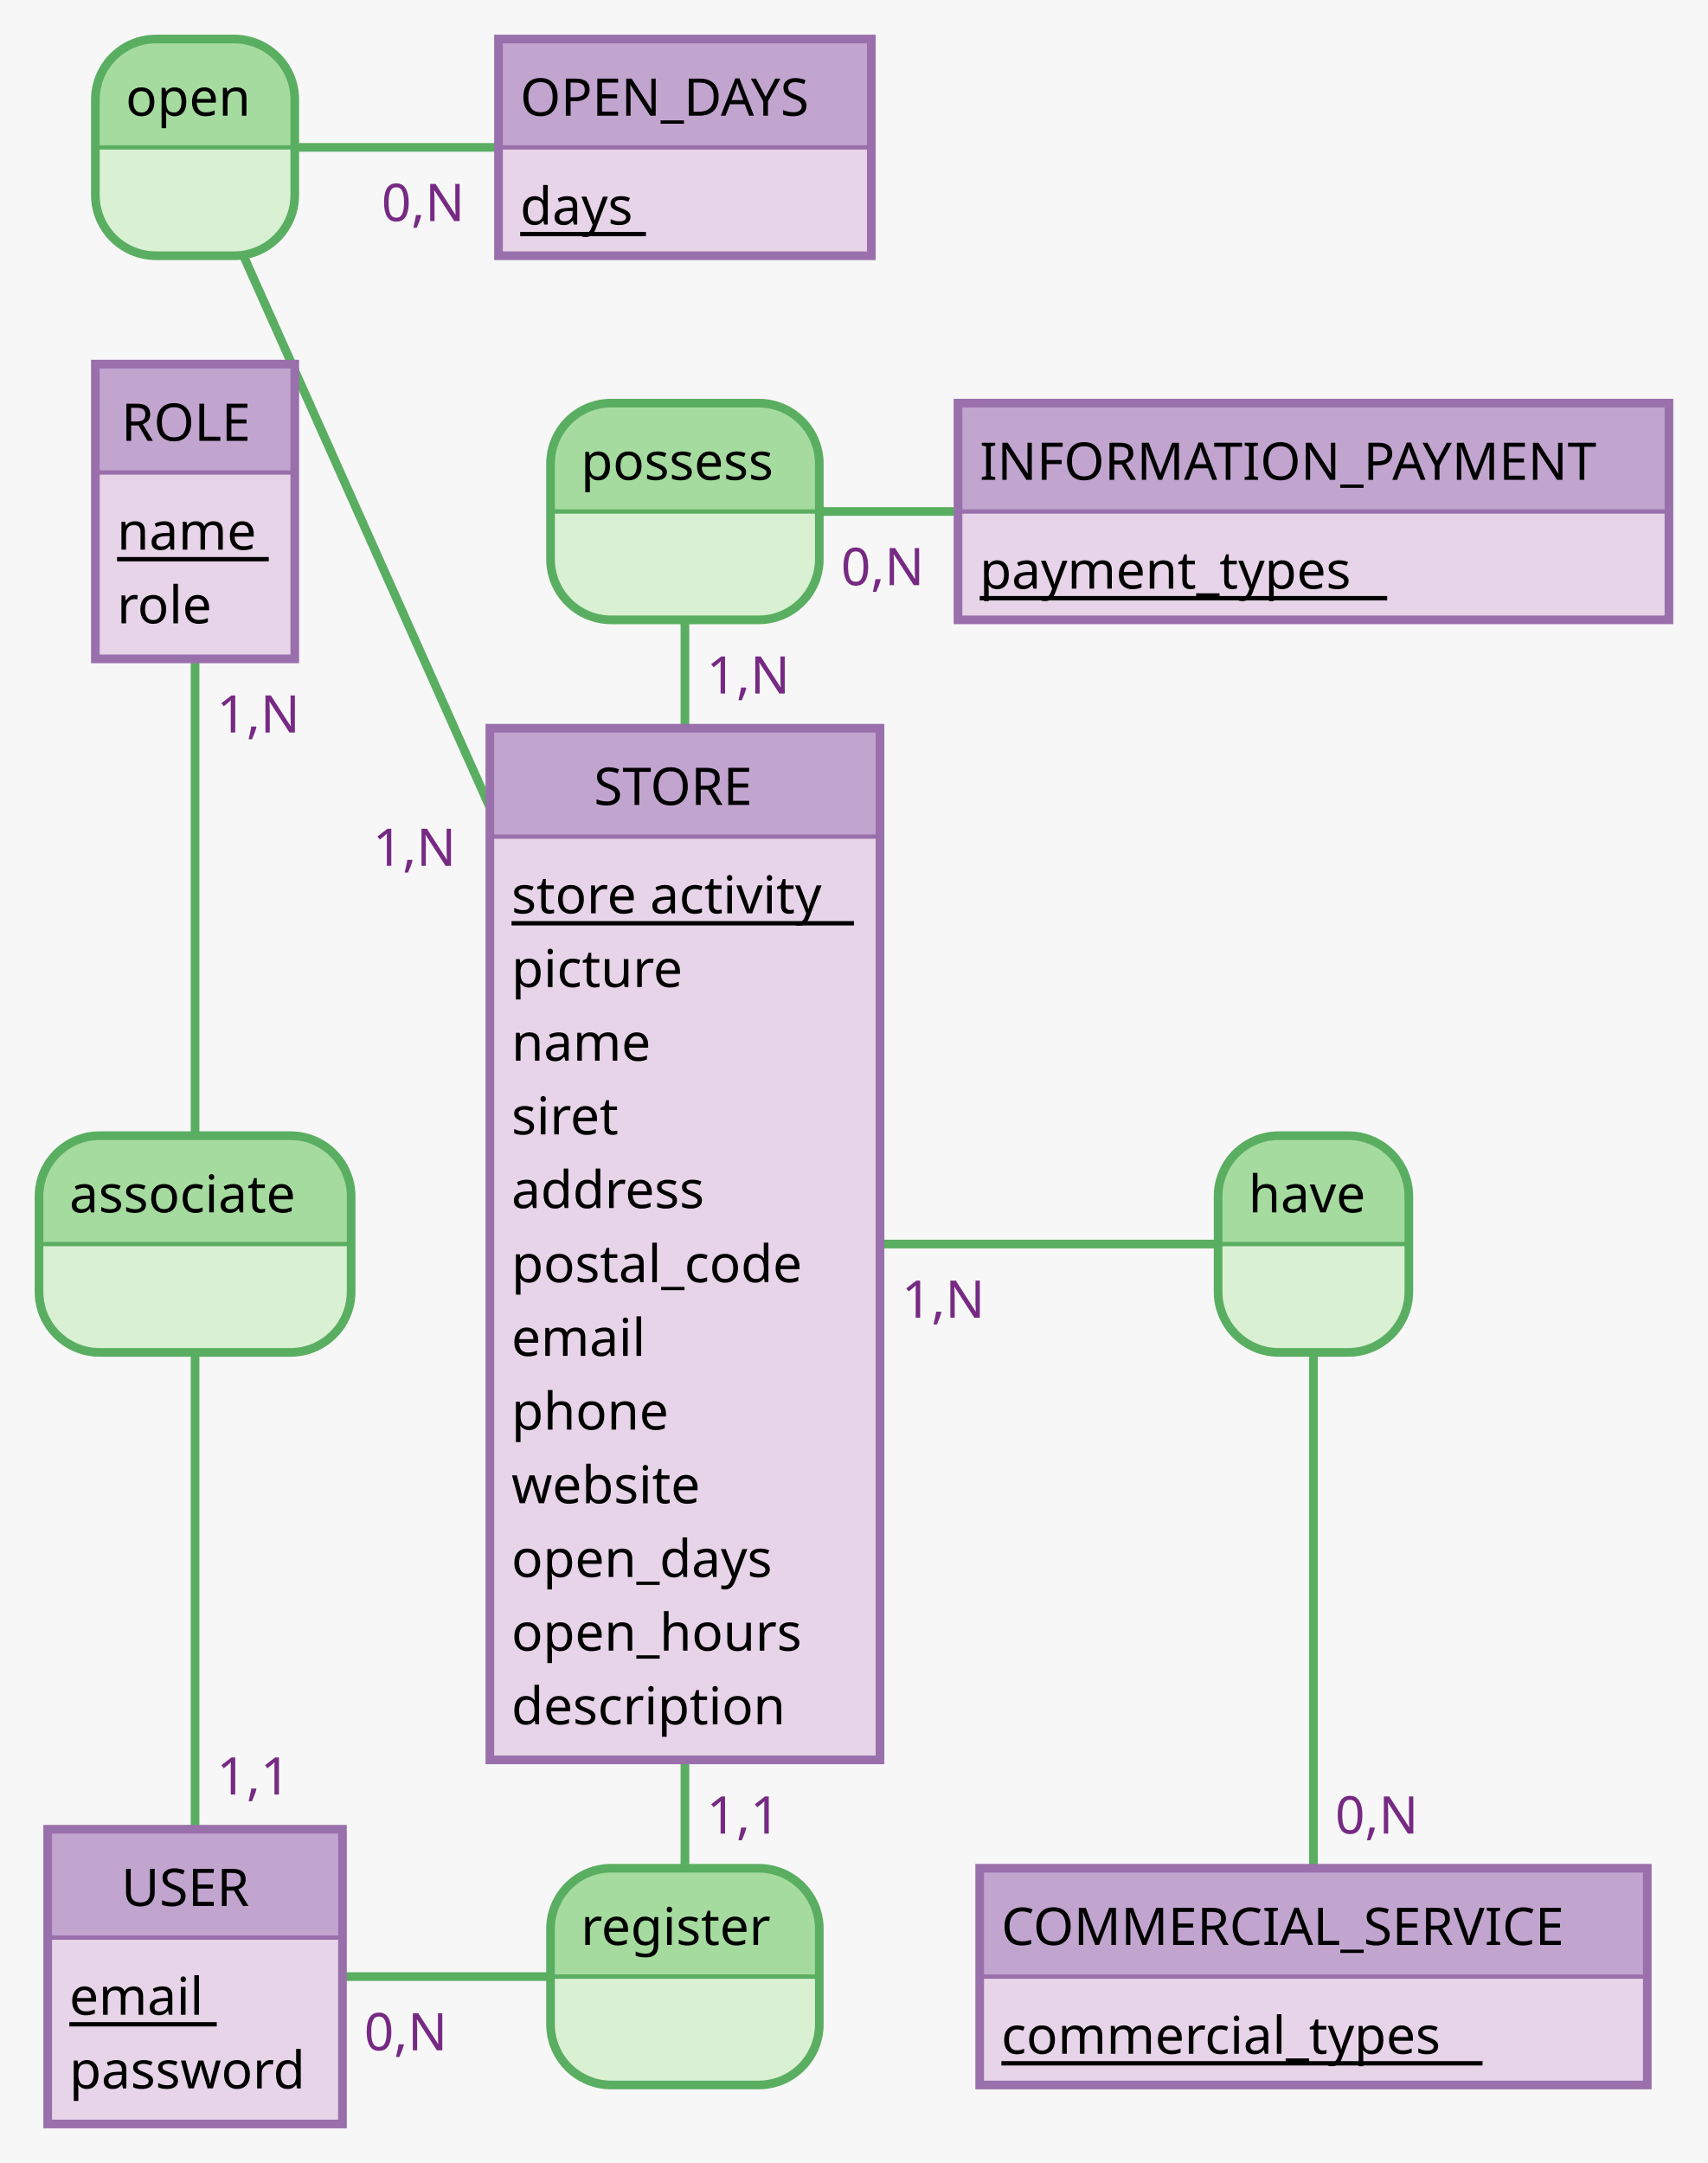
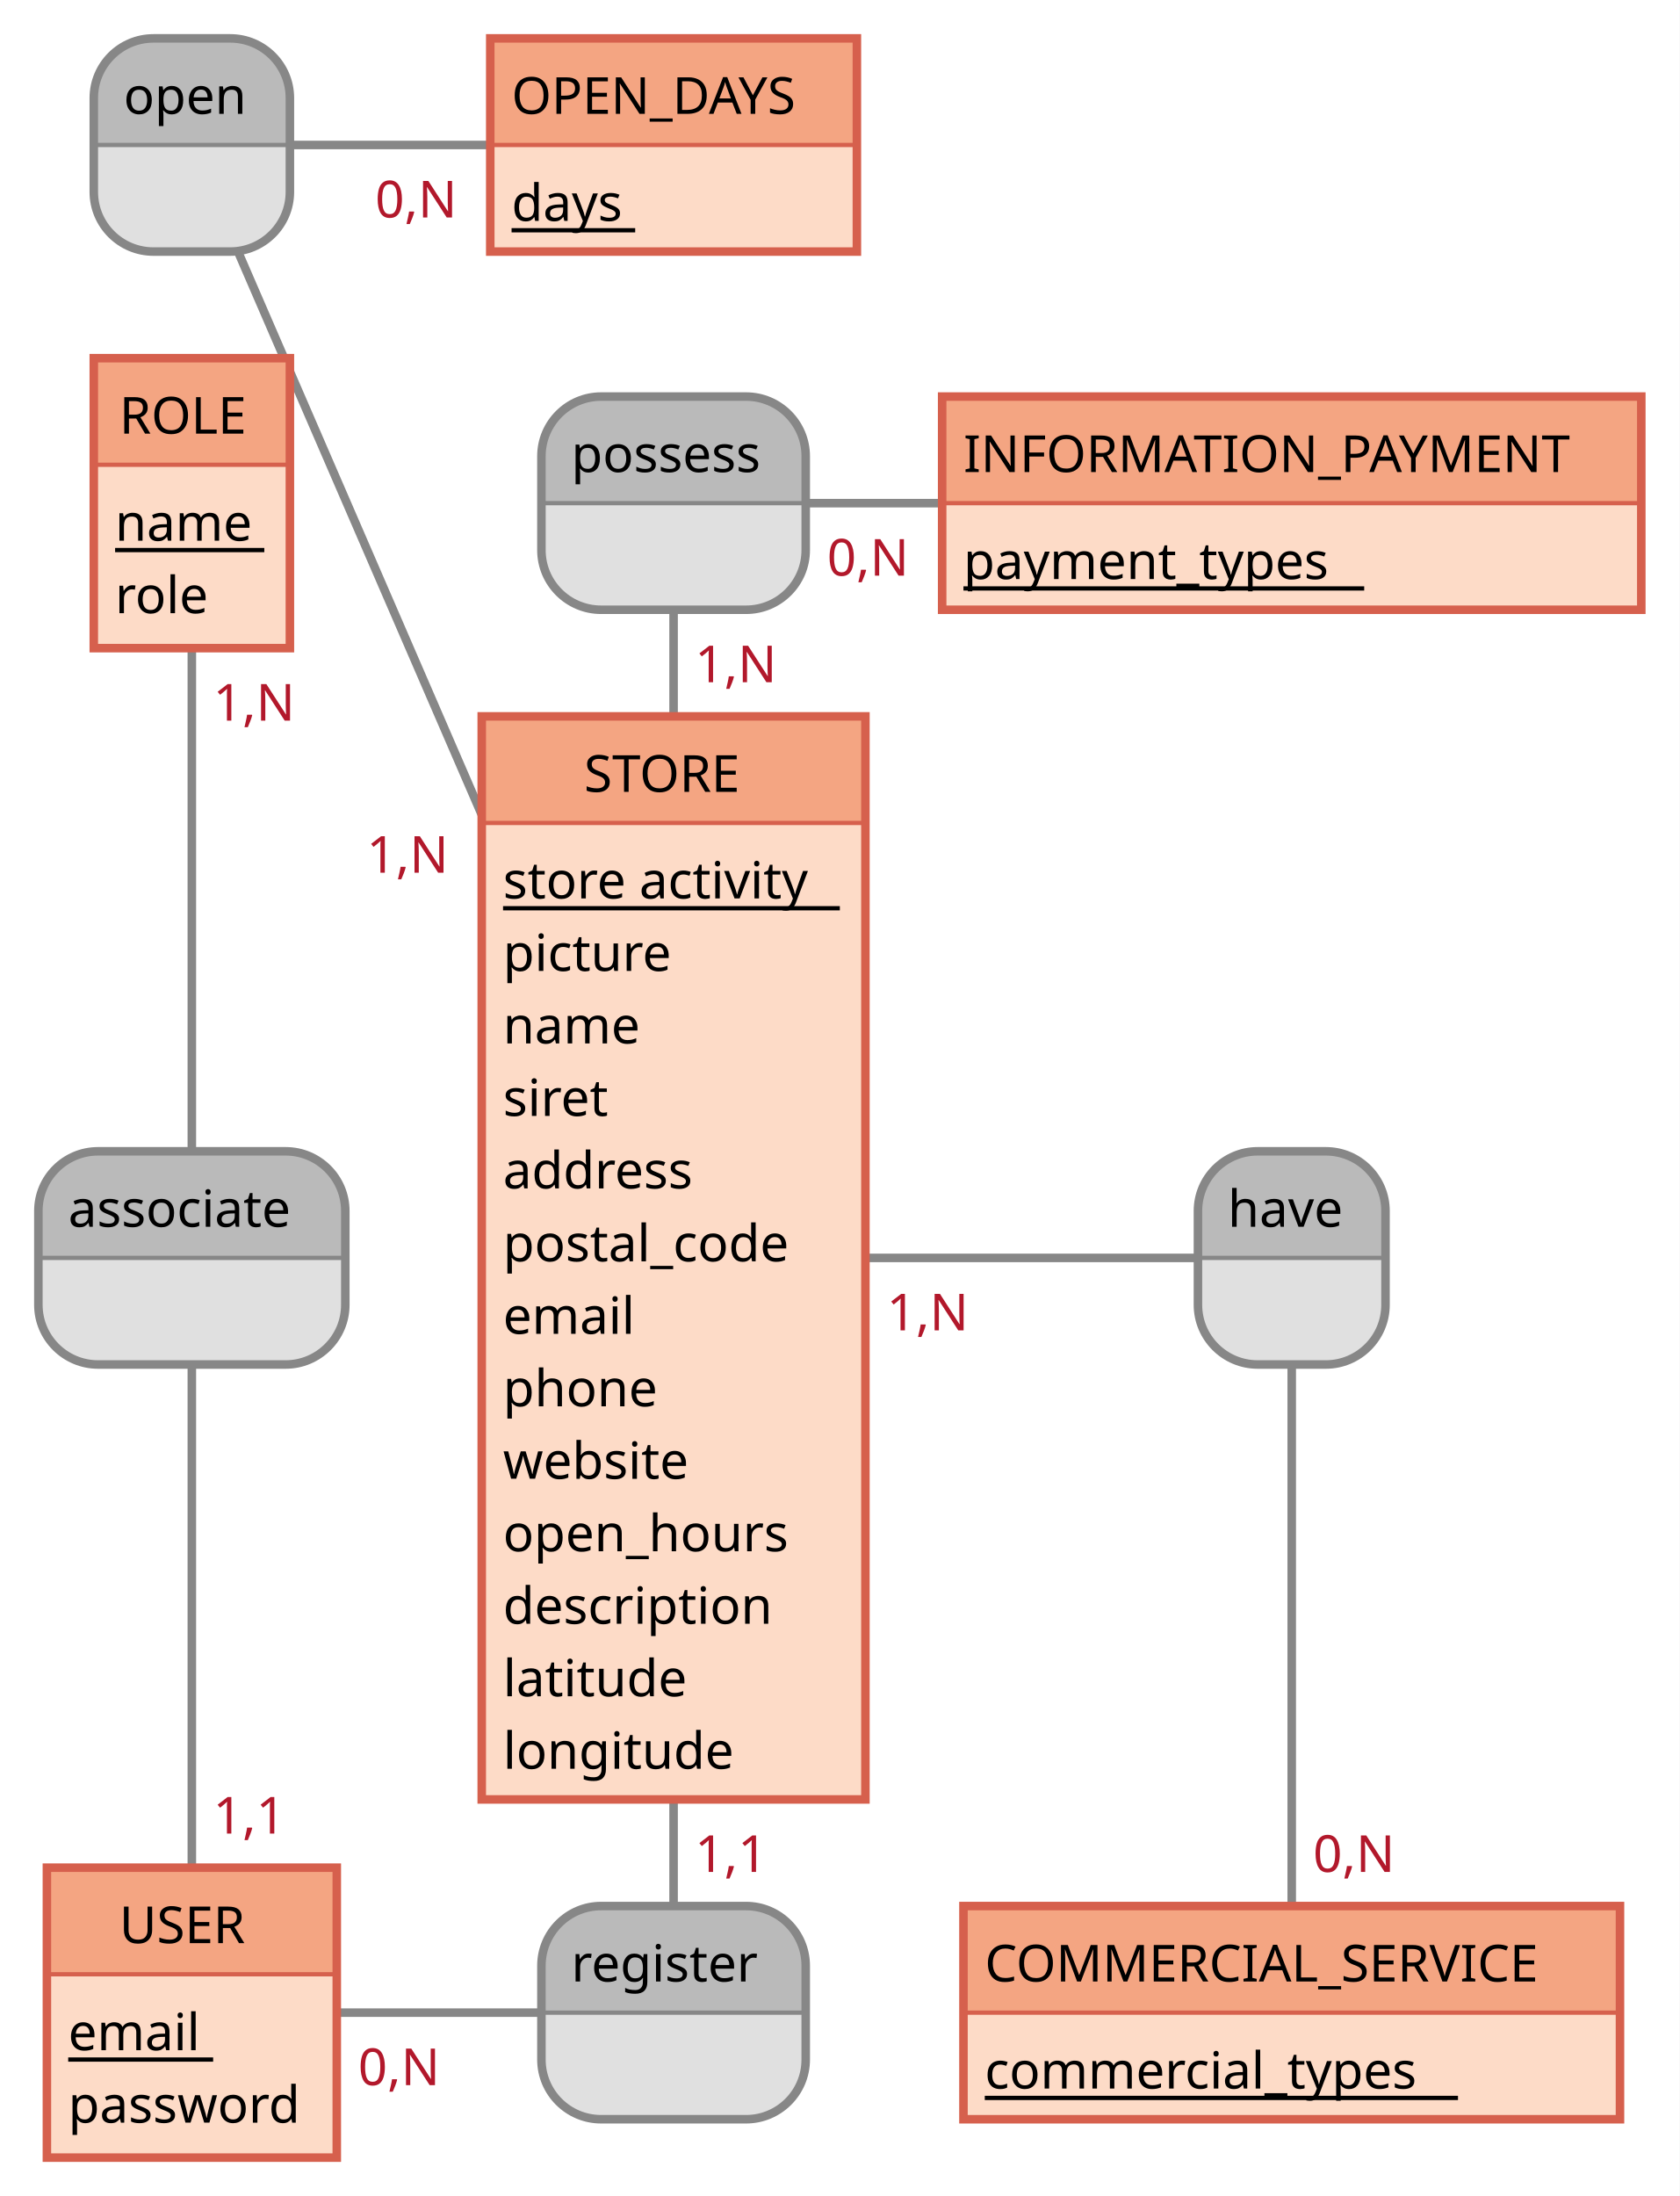
- <svg xmlns="http://www.w3.org/2000/svg" width="394" height="499" view_box="0 0 394 499">\n\n<rect id="frame" x="0" y="0" width="394" height="499" fill="#f7f7f7" stroke="none" stroke-width="0" />
-   <line x1="45" y1="456" x2="158" y2="456" stroke="#5aae61" stroke-width="2" />
-   <text x="84" y="473.0" fill="#762a83" font-family="Verdana" font-size="12">0,N</text>
-   <line x1="158" y1="287" x2="158" y2="456" stroke="#5aae61" stroke-width="2" />
-   <text x="163.0" y="423" fill="#762a83" font-family="Verdana" font-size="12">1,1</text>
+ <svg xmlns="http://www.w3.org/2000/svg" width="394" height="515" view_box="0 0 394 515">\n\n<rect id="frame" x="0" y="0" width="394" height="515" fill="#ffffff" stroke="none" stroke-width="0" />
+   <line x1="45" y1="472" x2="158" y2="472" stroke="#878787" stroke-width="2" />
+   <text x="84" y="489.0" fill="#b2182b" font-family="Verdana" font-size="12">0,N</text>
+   <line x1="158" y1="295" x2="158" y2="472" stroke="#878787" stroke-width="2" />
+   <text x="163.0" y="439" fill="#b2182b" font-family="Verdana" font-size="12">1,1</text>
  <g id="association-register">
-     <path d="M 175 431 a 14 14 90 0 1 14 14 V 456 h -62 V 445 a 14 14 90 0 1 14 -14" fill="#a6dba0" stroke="#a6dba0" stroke-width="0" />
-     <path d="M 189 456.0 v 11 a 14 14 90 0 1 -14 14 H 141 a 14 14 90 0 1 -14 -14 V 456.0 H 62" fill="#d9f0d3" stroke="#d9f0d3" stroke-width="0" />
-     <rect x="127" y="431" width="62" height="50" fill="none" rx="14" stroke="#5aae61" stroke-width="2" />
-     <line x1="127" y1="456" x2="189" y2="456" stroke="#5aae61" stroke-width="1" />
-     <text x="134" y="448.7" fill="#000000" font-family="Verdana" font-size="12">register</text>
+     <path d="M 175 447 a 14 14 90 0 1 14 14 V 472 h -62 V 461 a 14 14 90 0 1 14 -14" fill="#bababa" stroke="#bababa" stroke-width="0" />
+     <path d="M 189 472.0 v 11 a 14 14 90 0 1 -14 14 H 141 a 14 14 90 0 1 -14 -14 V 472.0 H 62" fill="#e0e0e0" stroke="#e0e0e0" stroke-width="0" />
+     <rect x="127" y="447" width="62" height="50" fill="none" rx="14" stroke="#878787" stroke-width="2" />
+     <line x1="127" y1="472" x2="189" y2="472" stroke="#878787" stroke-width="1" />
+     <text x="134" y="464.7" fill="#000000" font-family="Verdana" font-size="12">register</text>
  </g>
-   <line x1="45" y1="118" x2="45" y2="287" stroke="#5aae61" stroke-width="2" />
-   <text x="50.0" y="169" fill="#762a83" font-family="Verdana" font-size="12">1,N</text>
-   <line x1="45" y1="456" x2="45" y2="287" stroke="#5aae61" stroke-width="2" />
-   <text x="50.0" y="414" fill="#762a83" font-family="Verdana" font-size="12">1,1</text>
+   <line x1="45" y1="118" x2="45" y2="295" stroke="#878787" stroke-width="2" />
+   <text x="50.0" y="169" fill="#b2182b" font-family="Verdana" font-size="12">1,N</text>
+   <line x1="45" y1="472" x2="45" y2="295" stroke="#878787" stroke-width="2" />
+   <text x="50.0" y="430" fill="#b2182b" font-family="Verdana" font-size="12">1,1</text>
  <g id="association-associate">
-     <path d="M 67 262 a 14 14 90 0 1 14 14 V 287 h -72 V 276 a 14 14 90 0 1 14 -14" fill="#a6dba0" stroke="#a6dba0" stroke-width="0" />
-     <path d="M 81 287.0 v 11 a 14 14 90 0 1 -14 14 H 23 a 14 14 90 0 1 -14 -14 V 287.0 H 72" fill="#d9f0d3" stroke="#d9f0d3" stroke-width="0" />
-     <rect x="9" y="262" width="72" height="50" fill="none" rx="14" stroke="#5aae61" stroke-width="2" />
-     <line x1="9" y1="287" x2="81" y2="287" stroke="#5aae61" stroke-width="1" />
-     <text x="16" y="279.7" fill="#000000" font-family="Verdana" font-size="12">associate</text>
+     <path d="M 67 270 a 14 14 90 0 1 14 14 V 295 h -72 V 284 a 14 14 90 0 1 14 -14" fill="#bababa" stroke="#bababa" stroke-width="0" />
+     <path d="M 81 295.0 v 11 a 14 14 90 0 1 -14 14 H 23 a 14 14 90 0 1 -14 -14 V 295.0 H 72" fill="#e0e0e0" stroke="#e0e0e0" stroke-width="0" />
+     <rect x="9" y="270" width="72" height="50" fill="none" rx="14" stroke="#878787" stroke-width="2" />
+     <line x1="9" y1="295" x2="81" y2="295" stroke="#878787" stroke-width="1" />
+     <text x="16" y="287.7" fill="#000000" font-family="Verdana" font-size="12">associate</text>
  </g>
-   <line x1="158" y1="287" x2="45" y2="34" stroke="#5aae61" stroke-width="2" />
-   <text x="86" y="199.749" fill="#762a83" font-family="Verdana" font-size="12">1,N</text>
-   <line x1="158" y1="34" x2="45" y2="34" stroke="#5aae61" stroke-width="2" />
-   <text x="88" y="51.0" fill="#762a83" font-family="Verdana" font-size="12">0,N</text>
+   <line x1="158" y1="295" x2="45" y2="34" stroke="#878787" stroke-width="2" />
+   <text x="86" y="204.671" fill="#b2182b" font-family="Verdana" font-size="12">1,N</text>
+   <line x1="158" y1="34" x2="45" y2="34" stroke="#878787" stroke-width="2" />
+   <text x="88" y="51.0" fill="#b2182b" font-family="Verdana" font-size="12">0,N</text>
  <g id="association-open">
-     <path d="M 54 9 a 14 14 90 0 1 14 14 V 34 h -46 V 23 a 14 14 90 0 1 14 -14" fill="#a6dba0" stroke="#a6dba0" stroke-width="0" />
-     <path d="M 68 34.0 v 11 a 14 14 90 0 1 -14 14 H 36 a 14 14 90 0 1 -14 -14 V 34.0 H 46" fill="#d9f0d3" stroke="#d9f0d3" stroke-width="0" />
-     <rect x="22" y="9" width="46" height="50" fill="none" rx="14" stroke="#5aae61" stroke-width="2" />
-     <line x1="22" y1="34" x2="68" y2="34" stroke="#5aae61" stroke-width="1" />
+     <path d="M 54 9 a 14 14 90 0 1 14 14 V 34 h -46 V 23 a 14 14 90 0 1 14 -14" fill="#bababa" stroke="#bababa" stroke-width="0" />
+     <path d="M 68 34.0 v 11 a 14 14 90 0 1 -14 14 H 36 a 14 14 90 0 1 -14 -14 V 34.0 H 46" fill="#e0e0e0" stroke="#e0e0e0" stroke-width="0" />
+     <rect x="22" y="9" width="46" height="50" fill="none" rx="14" stroke="#878787" stroke-width="2" />
+     <line x1="22" y1="34" x2="68" y2="34" stroke="#878787" stroke-width="1" />
    <text x="29" y="26.7" fill="#000000" font-family="Verdana" font-size="12">open</text>
  </g>
-   <line x1="158" y1="287" x2="303" y2="287" stroke="#5aae61" stroke-width="2" />
-   <text x="208" y="304.0" fill="#762a83" font-family="Verdana" font-size="12">1,N</text>
-   <line x1="303" y1="456" x2="303" y2="287" stroke="#5aae61" stroke-width="2" />
-   <text x="308.0" y="423" fill="#762a83" font-family="Verdana" font-size="12">0,N</text>
+   <line x1="158" y1="295" x2="303" y2="295" stroke="#878787" stroke-width="2" />
+   <text x="208" y="312.0" fill="#b2182b" font-family="Verdana" font-size="12">1,N</text>
+   <line x1="303" y1="472" x2="303" y2="295" stroke="#878787" stroke-width="2" />
+   <text x="308.0" y="439" fill="#b2182b" font-family="Verdana" font-size="12">0,N</text>
  <g id="association-have">
-     <path d="M 311 262 a 14 14 90 0 1 14 14 V 287 h -44 V 276 a 14 14 90 0 1 14 -14" fill="#a6dba0" stroke="#a6dba0" stroke-width="0" />
-     <path d="M 325 287.0 v 11 a 14 14 90 0 1 -14 14 H 295 a 14 14 90 0 1 -14 -14 V 287.0 H 44" fill="#d9f0d3" stroke="#d9f0d3" stroke-width="0" />
-     <rect x="281" y="262" width="44" height="50" fill="none" rx="14" stroke="#5aae61" stroke-width="2" />
-     <line x1="281" y1="287" x2="325" y2="287" stroke="#5aae61" stroke-width="1" />
-     <text x="288" y="279.7" fill="#000000" font-family="Verdana" font-size="12">have</text>
+     <path d="M 311 270 a 14 14 90 0 1 14 14 V 295 h -44 V 284 a 14 14 90 0 1 14 -14" fill="#bababa" stroke="#bababa" stroke-width="0" />
+     <path d="M 325 295.0 v 11 a 14 14 90 0 1 -14 14 H 295 a 14 14 90 0 1 -14 -14 V 295.0 H 44" fill="#e0e0e0" stroke="#e0e0e0" stroke-width="0" />
+     <rect x="281" y="270" width="44" height="50" fill="none" rx="14" stroke="#878787" stroke-width="2" />
+     <line x1="281" y1="295" x2="325" y2="295" stroke="#878787" stroke-width="1" />
+     <text x="288" y="287.7" fill="#000000" font-family="Verdana" font-size="12">have</text>
  </g>
-   <line x1="303" y1="118" x2="158" y2="118" stroke="#5aae61" stroke-width="2" />
-   <text x="194" y="135.0" fill="#762a83" font-family="Verdana" font-size="12">0,N</text>
-   <line x1="158" y1="287" x2="158" y2="118" stroke="#5aae61" stroke-width="2" />
-   <text x="163.0" y="160" fill="#762a83" font-family="Verdana" font-size="12">1,N</text>
+   <line x1="303" y1="118" x2="158" y2="118" stroke="#878787" stroke-width="2" />
+   <text x="194" y="135.0" fill="#b2182b" font-family="Verdana" font-size="12">0,N</text>
+   <line x1="158" y1="295" x2="158" y2="118" stroke="#878787" stroke-width="2" />
+   <text x="163.0" y="160" fill="#b2182b" font-family="Verdana" font-size="12">1,N</text>
  <g id="association-possess">
-     <path d="M 175 93 a 14 14 90 0 1 14 14 V 118 h -62 V 107 a 14 14 90 0 1 14 -14" fill="#a6dba0" stroke="#a6dba0" stroke-width="0" />
-     <path d="M 189 118.0 v 11 a 14 14 90 0 1 -14 14 H 141 a 14 14 90 0 1 -14 -14 V 118.0 H 62" fill="#d9f0d3" stroke="#d9f0d3" stroke-width="0" />
-     <rect x="127" y="93" width="62" height="50" fill="none" rx="14" stroke="#5aae61" stroke-width="2" />
-     <line x1="127" y1="118" x2="189" y2="118" stroke="#5aae61" stroke-width="1" />
+     <path d="M 175 93 a 14 14 90 0 1 14 14 V 118 h -62 V 107 a 14 14 90 0 1 14 -14" fill="#bababa" stroke="#bababa" stroke-width="0" />
+     <path d="M 189 118.0 v 11 a 14 14 90 0 1 -14 14 H 141 a 14 14 90 0 1 -14 -14 V 118.0 H 62" fill="#e0e0e0" stroke="#e0e0e0" stroke-width="0" />
+     <rect x="127" y="93" width="62" height="50" fill="none" rx="14" stroke="#878787" stroke-width="2" />
+     <line x1="127" y1="118" x2="189" y2="118" stroke="#878787" stroke-width="1" />
    <text x="134" y="110.7" fill="#000000" font-family="Verdana" font-size="12">possess</text>
  </g>
  <g id="entity-OPEN_DAYS">
    <g id="frame-OPEN_DAYS">
-       <rect x="115" y="9" width="86" height="25" fill="#c2a5cf" stroke="#c2a5cf" stroke-width="0" />
-       <rect x="115" y="34.0" width="86" height="25" fill="#e7d4e8" stroke="#e7d4e8" stroke-width="0" />
-       <rect x="115" y="9" width="86" height="50" fill="none" stroke="#9970ab" stroke-width="2" />
-       <line x1="115" y1="34" x2="201" y2="34" stroke="#9970ab" stroke-width="1" />
+       <rect x="115" y="9" width="86" height="25" fill="#f4a582" stroke="#f4a582" stroke-width="0" />
+       <rect x="115" y="34.0" width="86" height="25" fill="#fddbc7" stroke="#fddbc7" stroke-width="0" />
+       <rect x="115" y="9" width="86" height="50" fill="none" stroke="#d6604d" stroke-width="2" />
+       <line x1="115" y1="34" x2="201" y2="34" stroke="#d6604d" stroke-width="1" />
    </g>
    <text x="120" y="26.7" fill="#000000" font-family="Verdana" font-size="12">OPEN_DAYS</text>
    <text x="120" y="51.8" fill="#000000" font-family="Verdana" font-size="12">days</text>
    <line x1="120" y1="54" x2="149" y2="54" stroke="#000000" stroke-width="1" />
  </g>
  <g id="entity-INFORMATION_PAYMENT">
    <g id="frame-INFORMATION_PAYMENT">
-       <rect x="221" y="93" width="164" height="25" fill="#c2a5cf" stroke="#c2a5cf" stroke-width="0" />
-       <rect x="221" y="118.0" width="164" height="25" fill="#e7d4e8" stroke="#e7d4e8" stroke-width="0" />
-       <rect x="221" y="93" width="164" height="50" fill="none" stroke="#9970ab" stroke-width="2" />
-       <line x1="221" y1="118" x2="385" y2="118" stroke="#9970ab" stroke-width="1" />
+       <rect x="221" y="93" width="164" height="25" fill="#f4a582" stroke="#f4a582" stroke-width="0" />
+       <rect x="221" y="118.0" width="164" height="25" fill="#fddbc7" stroke="#fddbc7" stroke-width="0" />
+       <rect x="221" y="93" width="164" height="50" fill="none" stroke="#d6604d" stroke-width="2" />
+       <line x1="221" y1="118" x2="385" y2="118" stroke="#d6604d" stroke-width="1" />
    </g>
    <text x="226" y="110.7" fill="#000000" font-family="Verdana" font-size="12">INFORMATION_PAYMENT</text>
    <text x="226" y="135.8" fill="#000000" font-family="Verdana" font-size="12">payment_types</text>
    <line x1="226" y1="138" x2="320" y2="138" stroke="#000000" stroke-width="1" />
  </g>
  <g id="entity-ROLE">
    <g id="frame-ROLE">
-       <rect x="22" y="84" width="46" height="25" fill="#c2a5cf" stroke="#c2a5cf" stroke-width="0" />
-       <rect x="22" y="109.0" width="46" height="43" fill="#e7d4e8" stroke="#e7d4e8" stroke-width="0" />
-       <rect x="22" y="84" width="46" height="68" fill="none" stroke="#9970ab" stroke-width="2" />
-       <line x1="22" y1="109" x2="68" y2="109" stroke="#9970ab" stroke-width="1" />
+       <rect x="22" y="84" width="46" height="25" fill="#f4a582" stroke="#f4a582" stroke-width="0" />
+       <rect x="22" y="109.0" width="46" height="43" fill="#fddbc7" stroke="#fddbc7" stroke-width="0" />
+       <rect x="22" y="84" width="46" height="68" fill="none" stroke="#d6604d" stroke-width="2" />
+       <line x1="22" y1="109" x2="68" y2="109" stroke="#d6604d" stroke-width="1" />
    </g>
    <text x="28" y="101.7" fill="#000000" font-family="Verdana" font-size="12">ROLE</text>
    <text x="27" y="126.8" fill="#000000" font-family="Verdana" font-size="12">name</text>
    <line x1="27" y1="129" x2="62" y2="129" stroke="#000000" stroke-width="1" />
    <text x="27" y="143.8" fill="#000000" font-family="Verdana" font-size="12">role</text>
  </g>
  <g id="entity-USER">
    <g id="frame-USER">
-       <rect x="11" y="422" width="68" height="25" fill="#c2a5cf" stroke="#c2a5cf" stroke-width="0" />
-       <rect x="11" y="447.0" width="68" height="43" fill="#e7d4e8" stroke="#e7d4e8" stroke-width="0" />
-       <rect x="11" y="422" width="68" height="68" fill="none" stroke="#9970ab" stroke-width="2" />
-       <line x1="11" y1="447" x2="79" y2="447" stroke="#9970ab" stroke-width="1" />
+       <rect x="11" y="438" width="68" height="25" fill="#f4a582" stroke="#f4a582" stroke-width="0" />
+       <rect x="11" y="463.0" width="68" height="43" fill="#fddbc7" stroke="#fddbc7" stroke-width="0" />
+       <rect x="11" y="438" width="68" height="68" fill="none" stroke="#d6604d" stroke-width="2" />
+       <line x1="11" y1="463" x2="79" y2="463" stroke="#d6604d" stroke-width="1" />
    </g>
-     <text x="28" y="439.7" fill="#000000" font-family="Verdana" font-size="12">USER</text>
-     <text x="16" y="464.8" fill="#000000" font-family="Verdana" font-size="12">email</text>
-     <line x1="16" y1="467" x2="50" y2="467" stroke="#000000" stroke-width="1" />
-     <text x="16" y="481.8" fill="#000000" font-family="Verdana" font-size="12">password</text>
+     <text x="28" y="455.7" fill="#000000" font-family="Verdana" font-size="12">USER</text>
+     <text x="16" y="480.8" fill="#000000" font-family="Verdana" font-size="12">email</text>
+     <line x1="16" y1="483" x2="50" y2="483" stroke="#000000" stroke-width="1" />
+     <text x="16" y="497.8" fill="#000000" font-family="Verdana" font-size="12">password</text>
  </g>
  <g id="entity-COMMERCIAL_SERVICE">
    <g id="frame-COMMERCIAL_SERVICE">
-       <rect x="226" y="431" width="154" height="25" fill="#c2a5cf" stroke="#c2a5cf" stroke-width="0" />
-       <rect x="226" y="456.0" width="154" height="25" fill="#e7d4e8" stroke="#e7d4e8" stroke-width="0" />
-       <rect x="226" y="431" width="154" height="50" fill="none" stroke="#9970ab" stroke-width="2" />
-       <line x1="226" y1="456" x2="380" y2="456" stroke="#9970ab" stroke-width="1" />
+       <rect x="226" y="447" width="154" height="25" fill="#f4a582" stroke="#f4a582" stroke-width="0" />
+       <rect x="226" y="472.0" width="154" height="25" fill="#fddbc7" stroke="#fddbc7" stroke-width="0" />
+       <rect x="226" y="447" width="154" height="50" fill="none" stroke="#d6604d" stroke-width="2" />
+       <line x1="226" y1="472" x2="380" y2="472" stroke="#d6604d" stroke-width="1" />
    </g>
-     <text x="231" y="448.7" fill="#000000" font-family="Verdana" font-size="12">COMMERCIAL_SERVICE</text>
-     <text x="231" y="473.8" fill="#000000" font-family="Verdana" font-size="12">commercial_types</text>
-     <line x1="231" y1="476" x2="342" y2="476" stroke="#000000" stroke-width="1" />
+     <text x="231" y="464.7" fill="#000000" font-family="Verdana" font-size="12">COMMERCIAL_SERVICE</text>
+     <text x="231" y="489.8" fill="#000000" font-family="Verdana" font-size="12">commercial_types</text>
+     <line x1="231" y1="492" x2="342" y2="492" stroke="#000000" stroke-width="1" />
  </g>
  <g id="entity-STORE">
    <g id="frame-STORE">
-       <rect x="113" y="168" width="90" height="25" fill="#c2a5cf" stroke="#c2a5cf" stroke-width="0" />
-       <rect x="113" y="193.0" width="90" height="213" fill="#e7d4e8" stroke="#e7d4e8" stroke-width="0" />
-       <rect x="113" y="168" width="90" height="238" fill="none" stroke="#9970ab" stroke-width="2" />
-       <line x1="113" y1="193" x2="203" y2="193" stroke="#9970ab" stroke-width="1" />
+       <rect x="113" y="168" width="90" height="25" fill="#f4a582" stroke="#f4a582" stroke-width="0" />
+       <rect x="113" y="193.0" width="90" height="229" fill="#fddbc7" stroke="#fddbc7" stroke-width="0" />
+       <rect x="113" y="168" width="90" height="254" fill="none" stroke="#d6604d" stroke-width="2" />
+       <line x1="113" y1="193" x2="203" y2="193" stroke="#d6604d" stroke-width="1" />
    </g>
    <text x="137" y="185.7" fill="#000000" font-family="Verdana" font-size="12">STORE</text>
    <text x="118" y="210.7" fill="#000000" font-family="Verdana" font-size="12">store activity</text>
    <line x1="118" y1="213" x2="197" y2="213" stroke="#000000" stroke-width="1" />
    <text x="118" y="227.7" fill="#000000" font-family="Verdana" font-size="12">picture</text>
    <text x="118" y="244.7" fill="#000000" font-family="Verdana" font-size="12">name</text>
    <text x="118" y="261.7" fill="#000000" font-family="Verdana" font-size="12">siret</text>
    <text x="118" y="278.7" fill="#000000" font-family="Verdana" font-size="12">address</text>
    <text x="118" y="295.8" fill="#000000" font-family="Verdana" font-size="12">postal_code</text>
    <text x="118" y="312.8" fill="#000000" font-family="Verdana" font-size="12">email</text>
    <text x="118" y="329.8" fill="#000000" font-family="Verdana" font-size="12">phone</text>
    <text x="118" y="346.8" fill="#000000" font-family="Verdana" font-size="12">website</text>
-     <text x="118" y="363.8" fill="#000000" font-family="Verdana" font-size="12">open_days</text>
-     <text x="118" y="380.8" fill="#000000" font-family="Verdana" font-size="12">open_hours</text>
-     <text x="118" y="397.8" fill="#000000" font-family="Verdana" font-size="12">description</text>
+     <text x="118" y="363.8" fill="#000000" font-family="Verdana" font-size="12">open_hours</text>
+     <text x="118" y="380.8" fill="#000000" font-family="Verdana" font-size="12">description</text>
+     <text x="118" y="397.8" fill="#000000" font-family="Verdana" font-size="12">latitude</text>
+     <text x="118" y="414.8" fill="#000000" font-family="Verdana" font-size="12">longitude</text>
  </g>
</svg>
